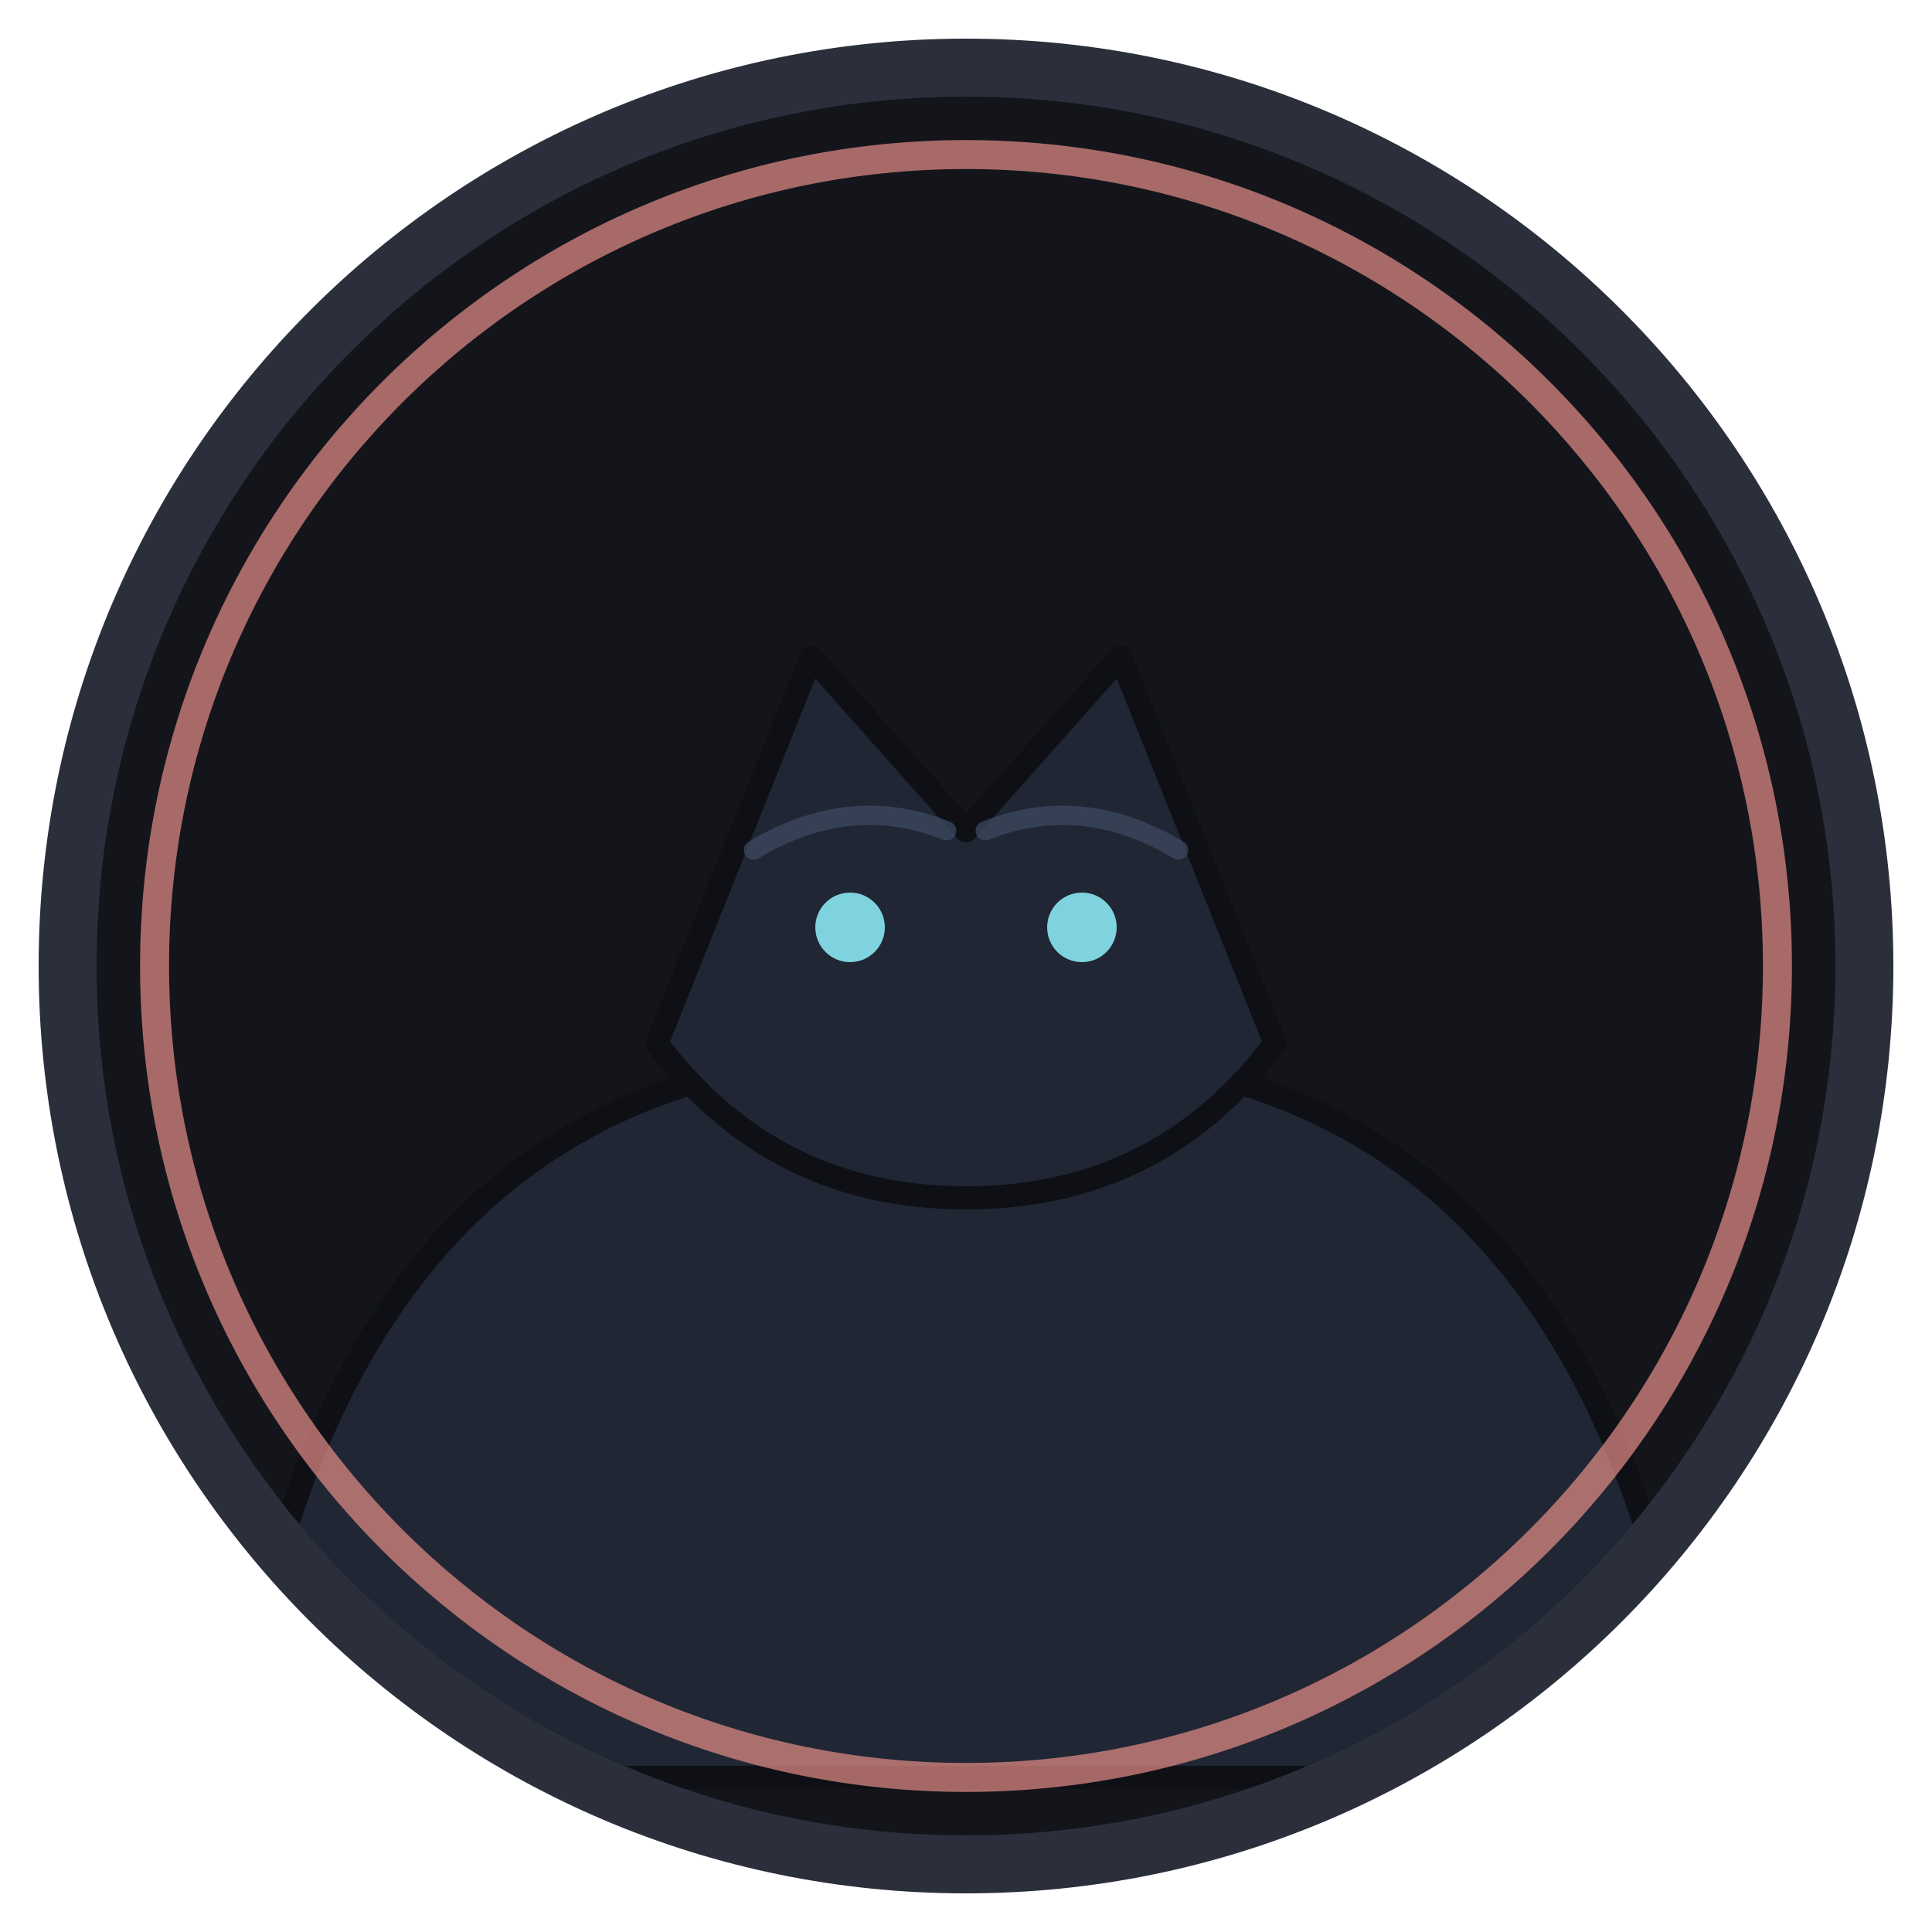
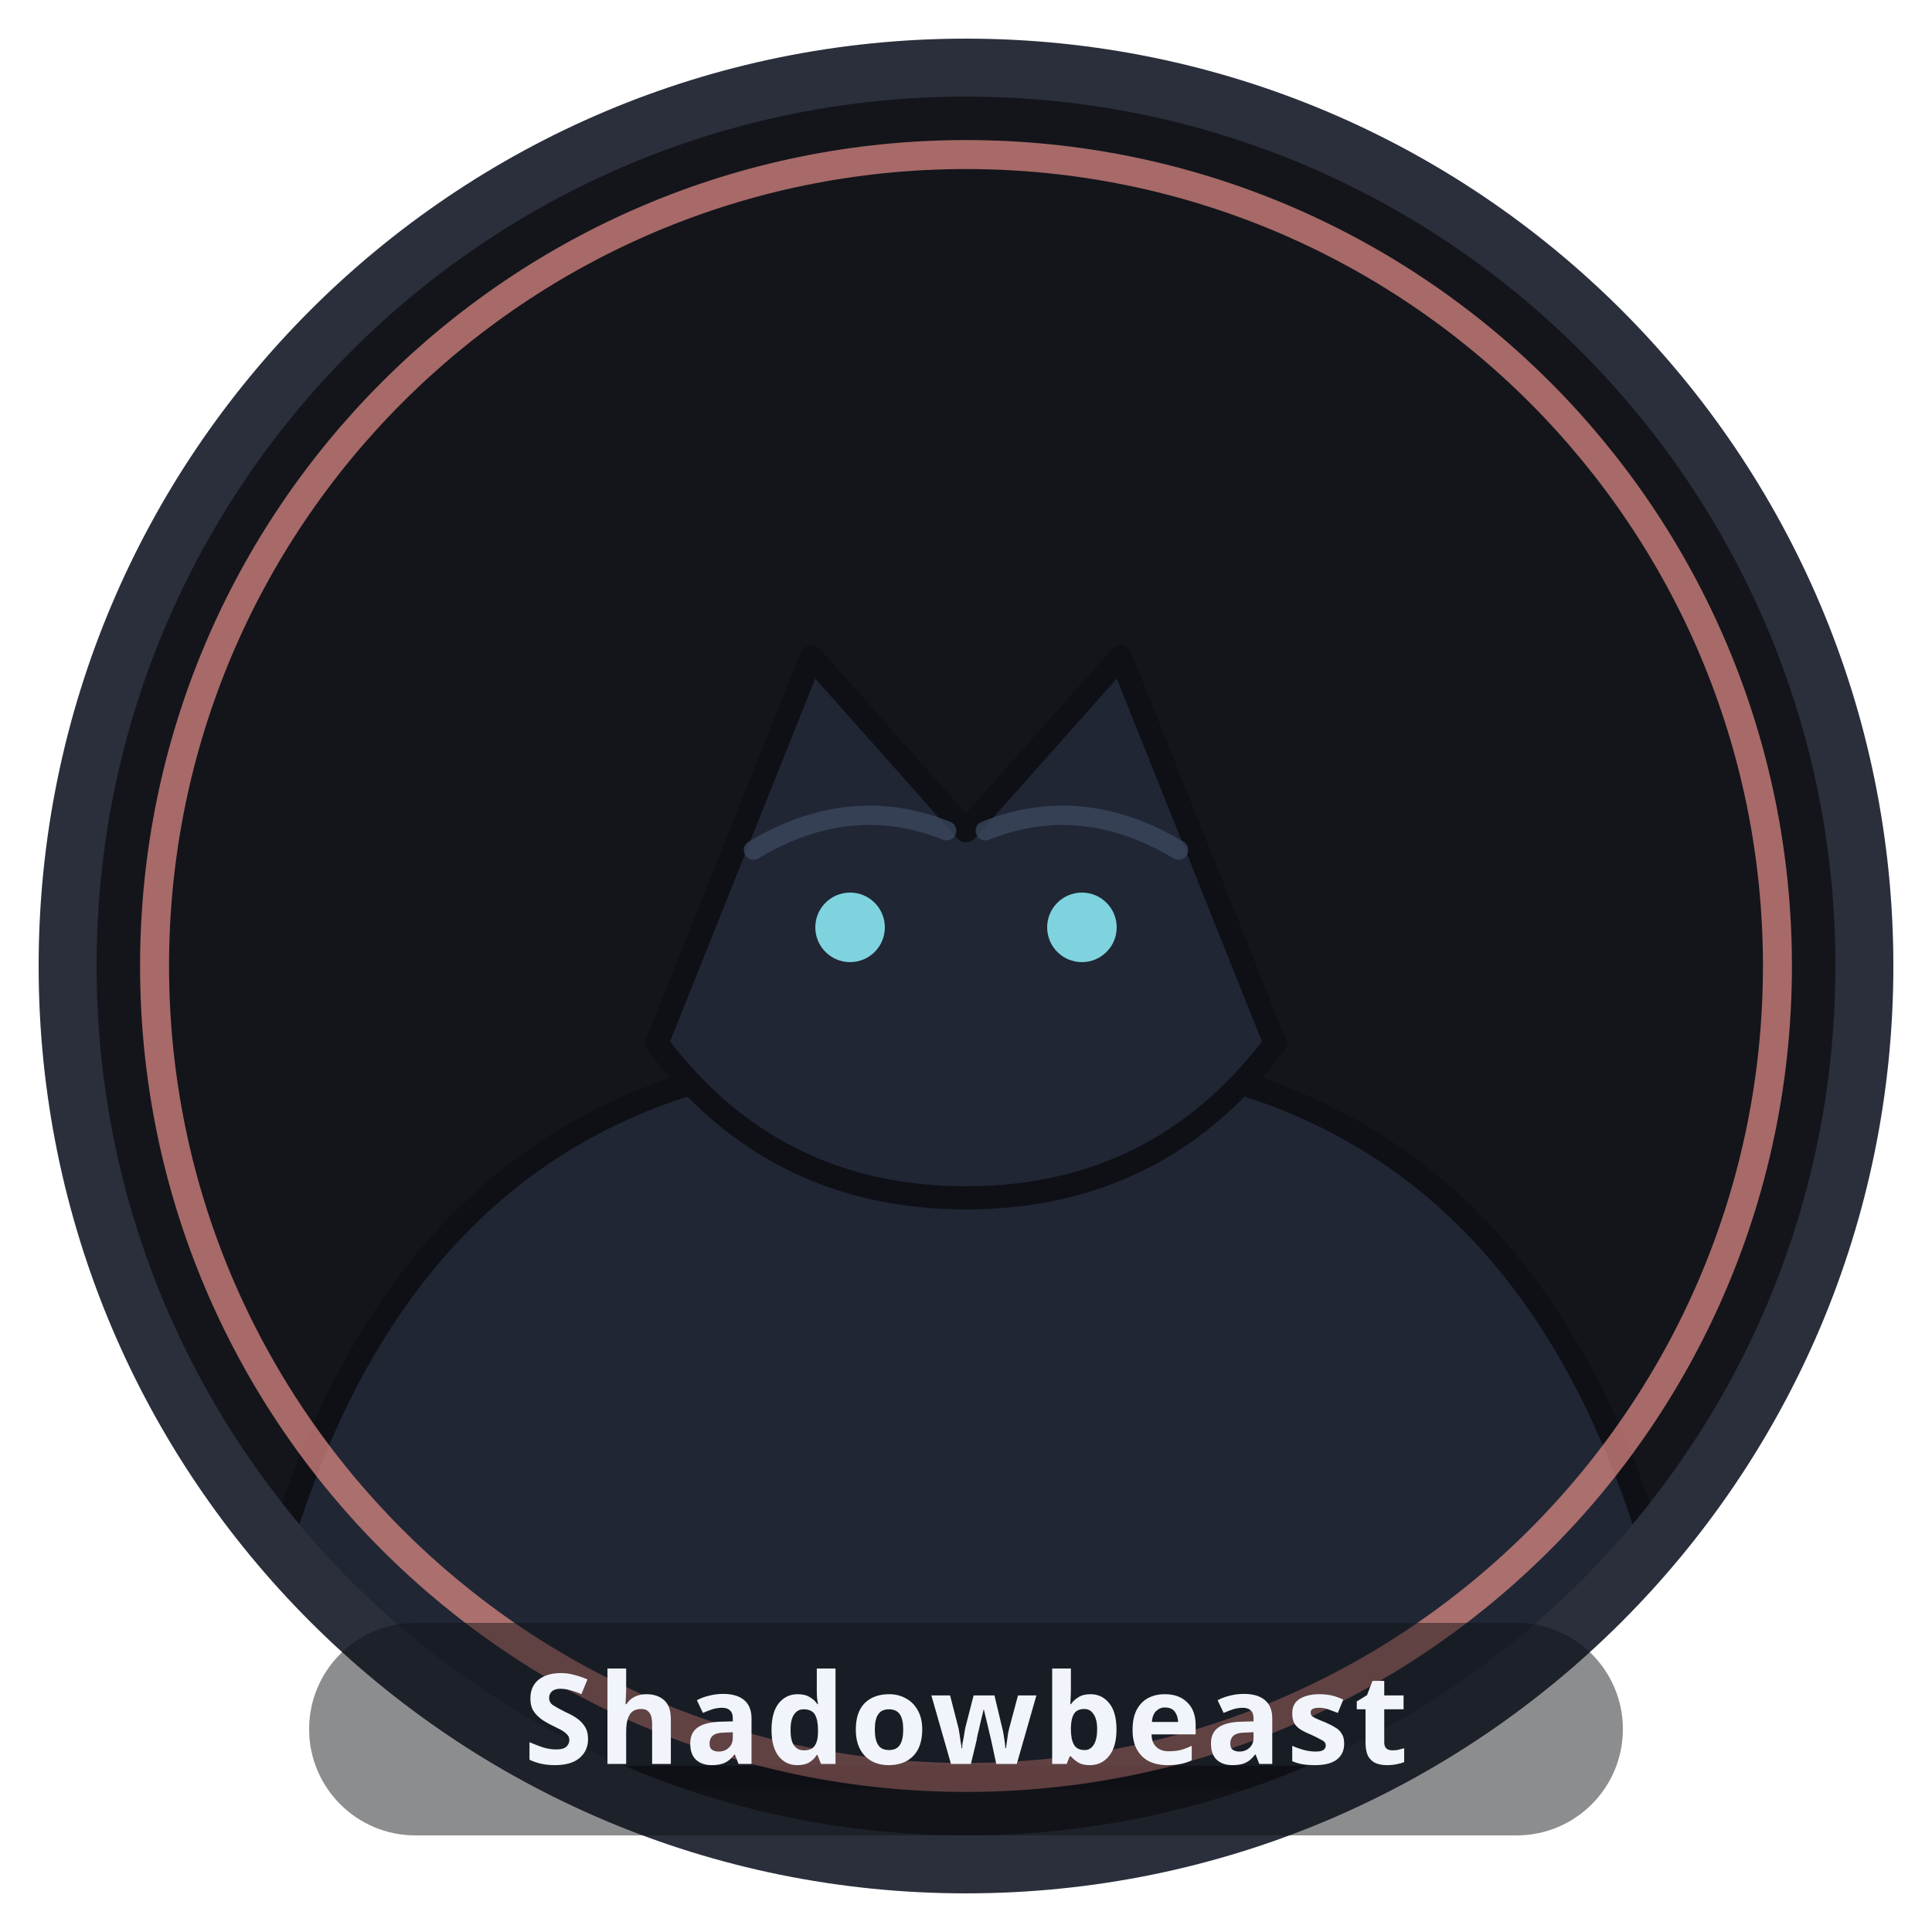
<svg xmlns="http://www.w3.org/2000/svg" viewBox="0 0 100 100">
  <style>
.ring{fill:#13151b;stroke:#2a2f3b;stroke-width:3;}
.gold{fill:none;stroke:hsl(4 60% 70%);stroke-width:1.5;opacity:.72;}
.fur{fill:#202634;stroke:#0e1016;stroke-width:1.2;stroke-linejoin:round;}
.ln{fill:none;stroke:#3e4b64;stroke-width:1;stroke-linecap:round;opacity:.7;}
.eye{fill:#7fd3de;}
</style>
  <circle class="ring" cx="50" cy="50" r="46.5" />
  <clipPath id="t">
    <circle cx="50" cy="50" r="45" />
  </clipPath>
  <g clip-path="url(#t)">
    <path class="fur" d="M12,92 q4,-30 24,-36 l6,-10 l8,7 l8,-7 l6,10 q20,6 24,36 Z" />
    <path class="fur" d="M34,54 l8,-20 l8,9 l8,-9 l8,20 q-6,8 -16,8 q-10,0 -16,-8 Z" />
    <circle class="eye" cx="44" cy="48" r="1.8" />
    <circle class="eye" cx="56" cy="48" r="1.8" />
    <path class="ln" d="M39,44 q5,-3 10,-1 M51,43 q5,-2 10,1" />
  </g>
  <circle class="gold" cx="50" cy="50" r="42" />
+   <rect x="16" y="84" width="68" height="11" rx="5.5" fill="#0f1116" fill-opacity="0.48" />
+   <text x="50" y="91.3" text-anchor="middle" font-family="Verdana, sans-serif" font-size="6.5" font-weight="700" letter-spacing="0.25" fill="#f1f4fb">Shadowbeast</text>
</svg>
